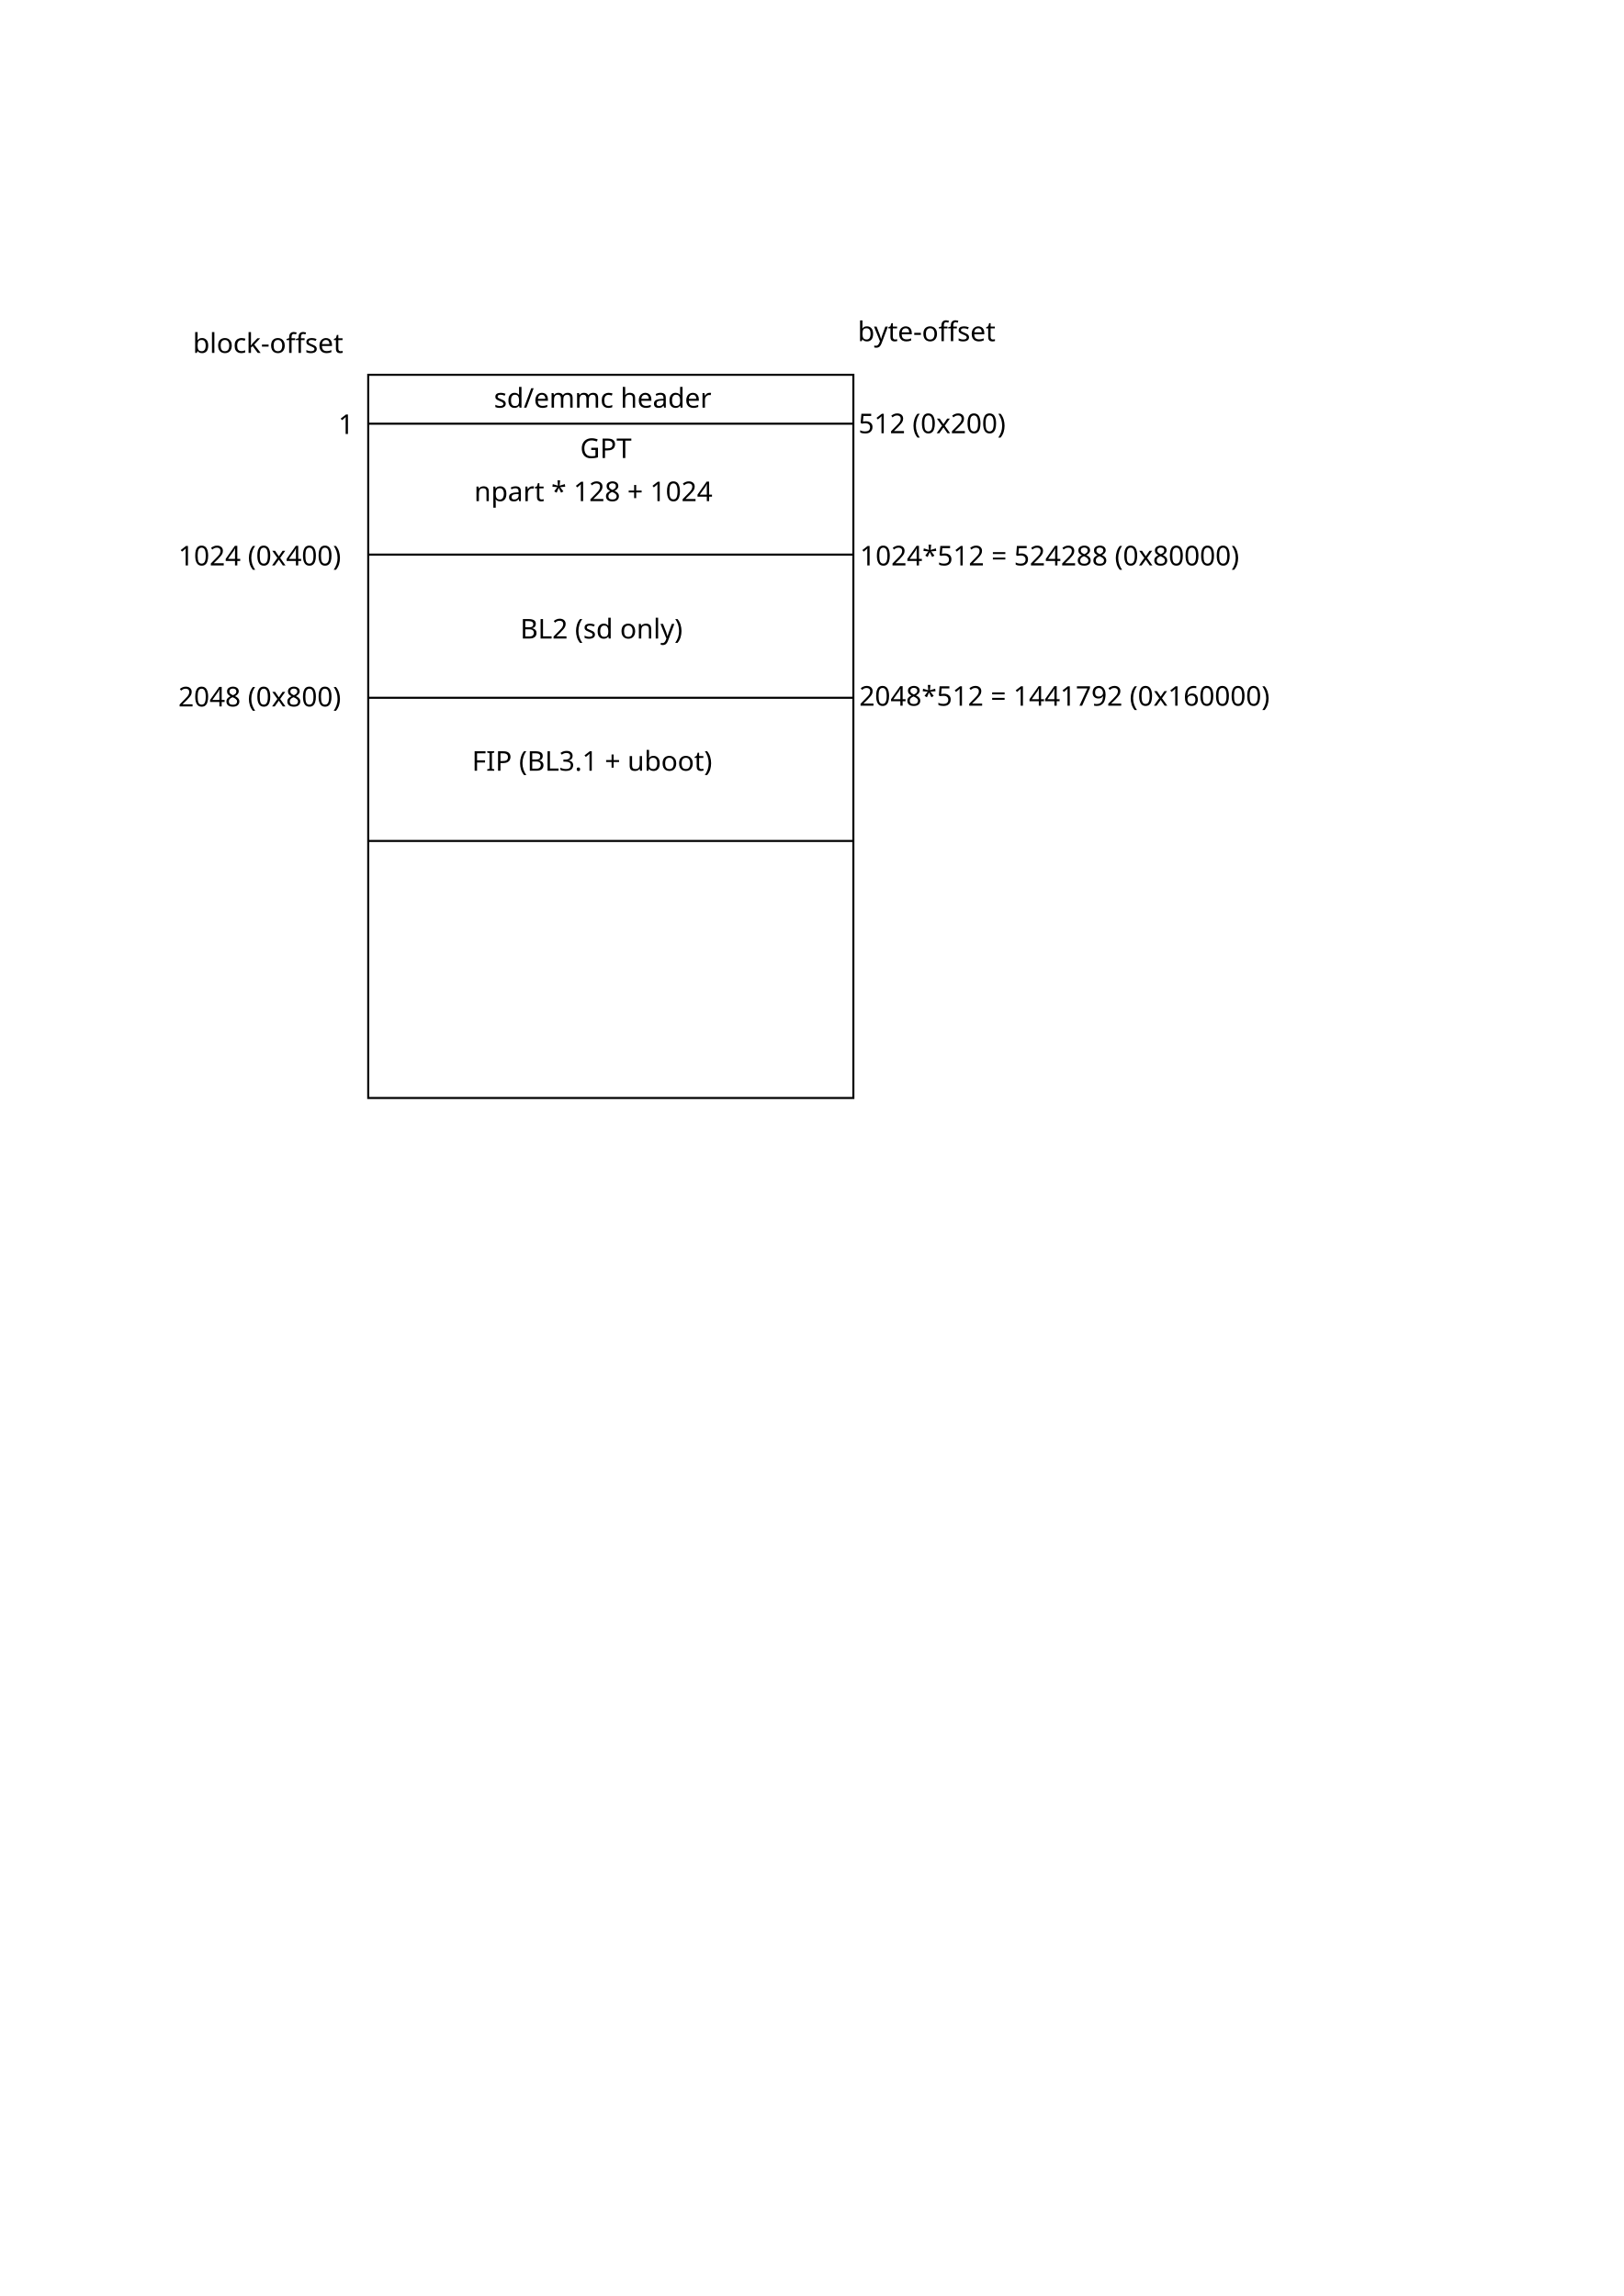
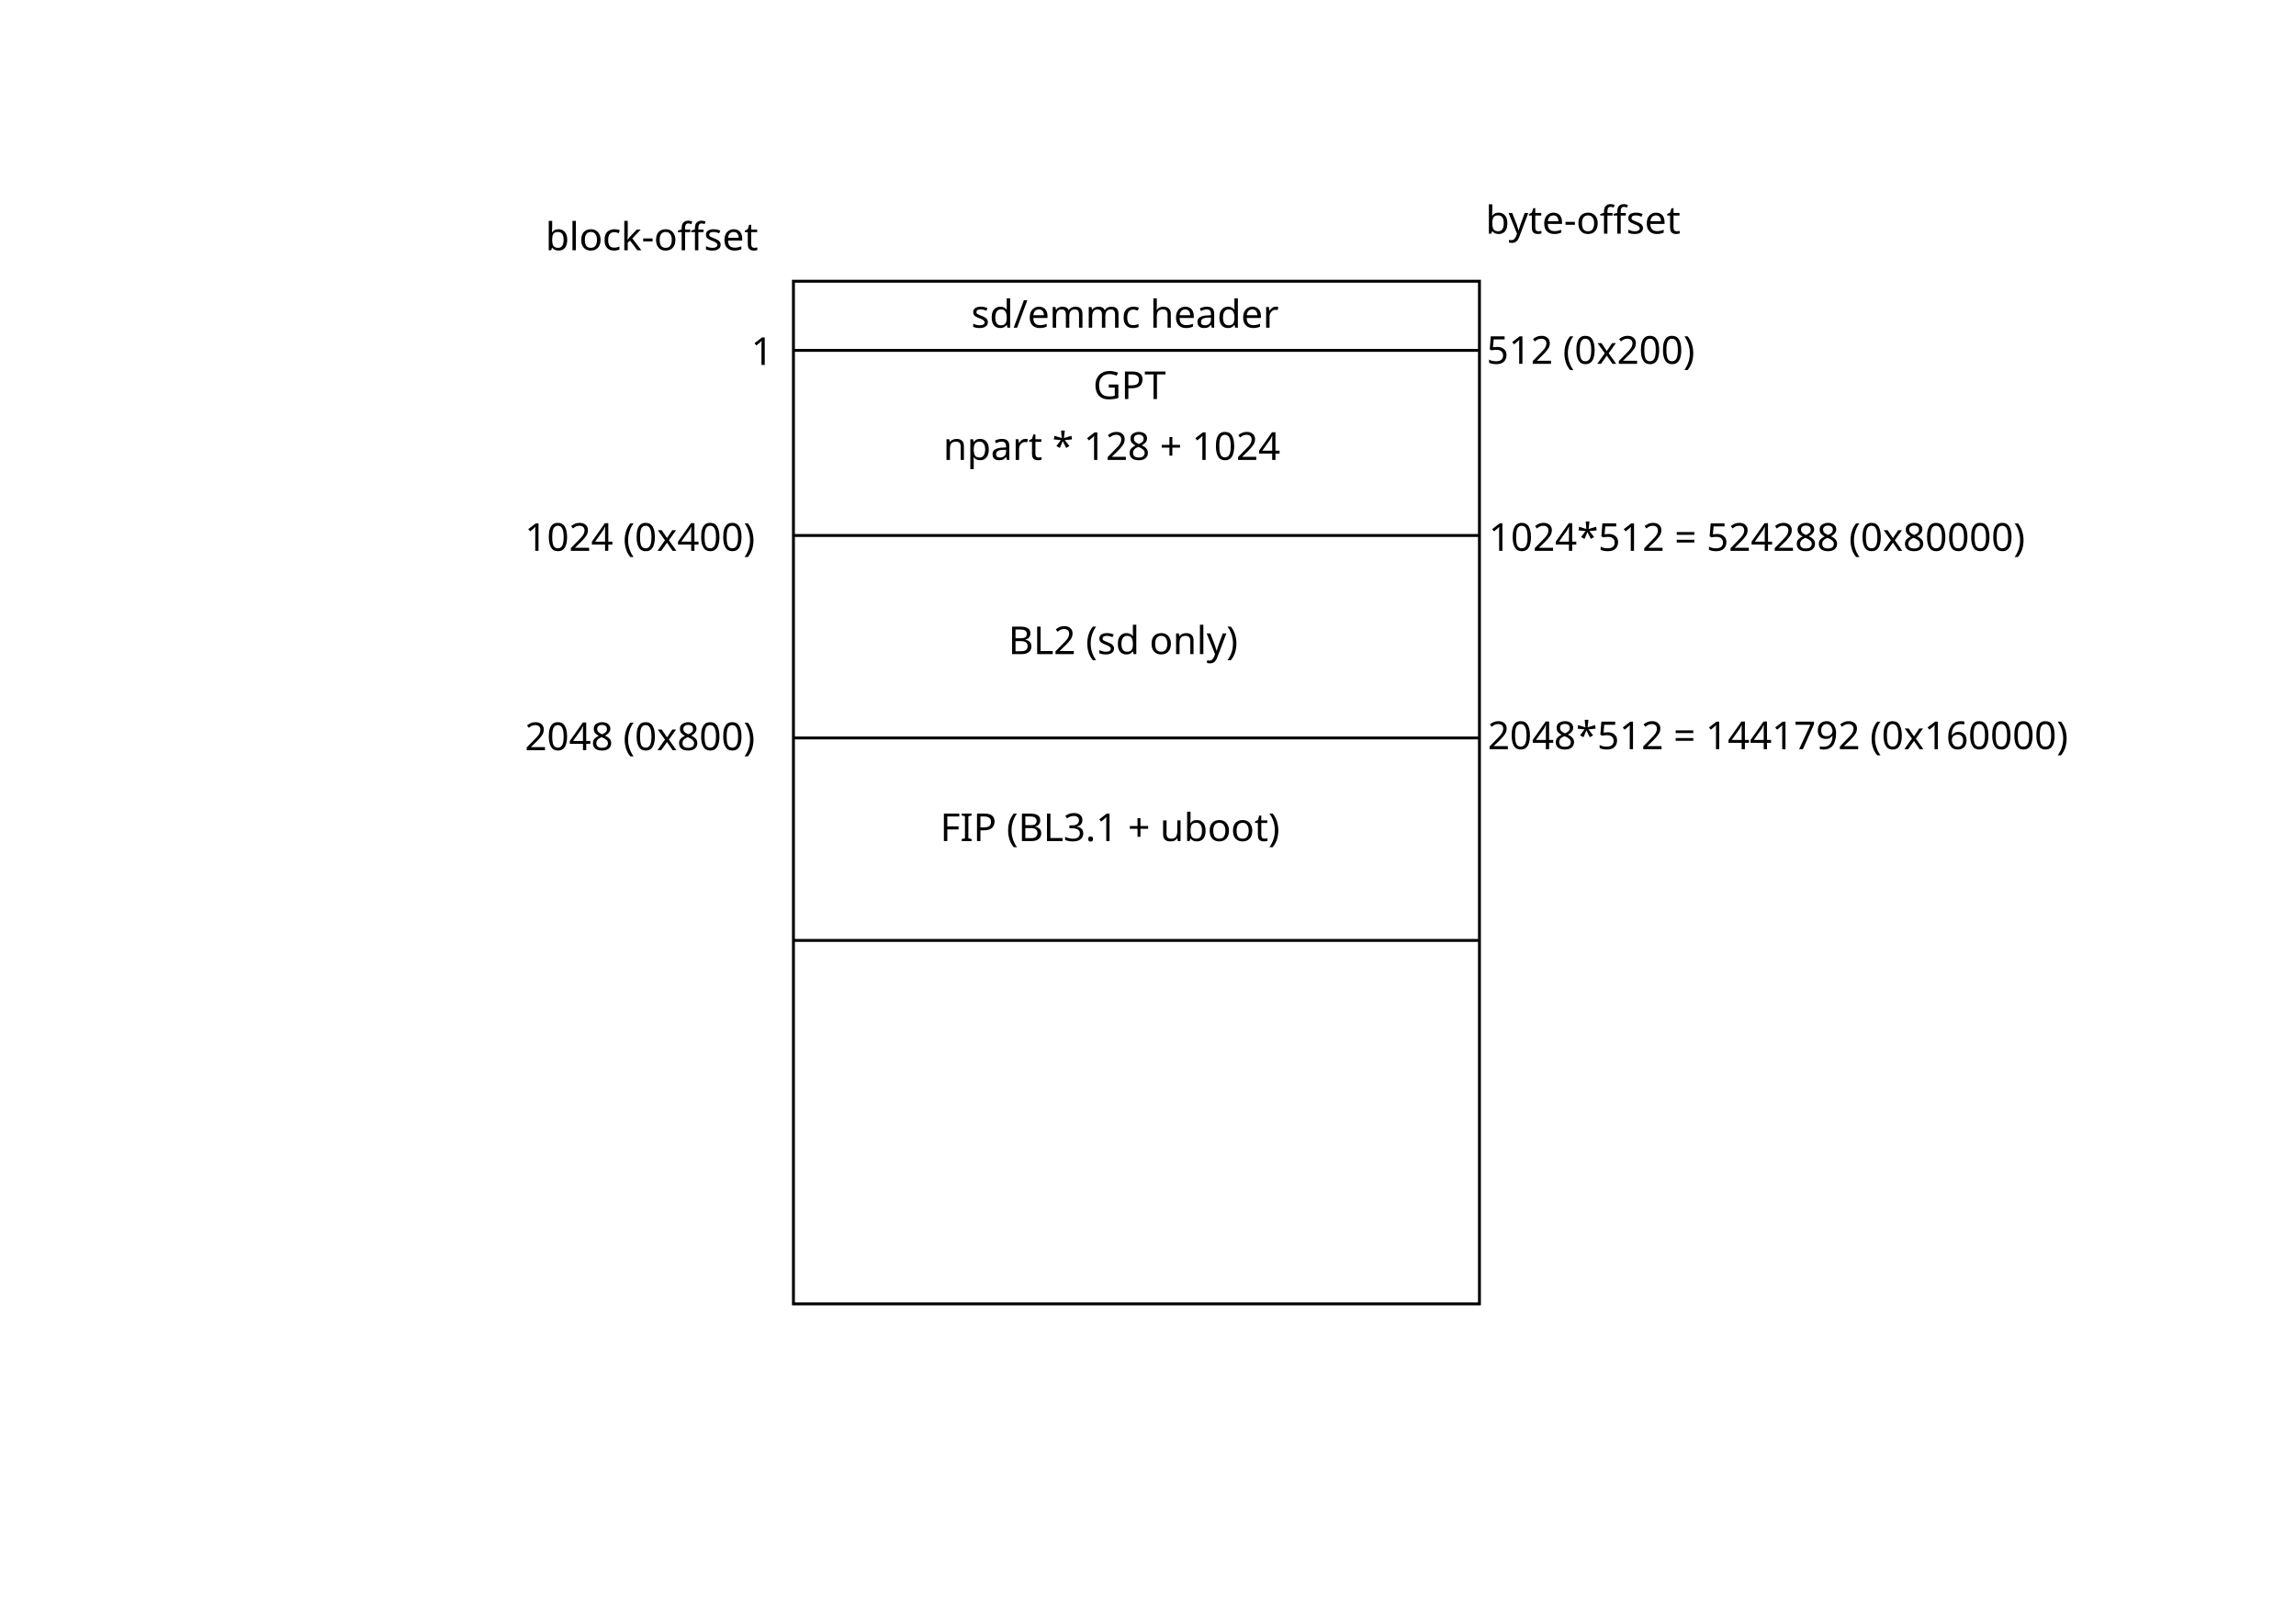
- <svg xmlns="http://www.w3.org/2000/svg" width="210mm" height="297mm" viewBox="0 0 210 297" version="1.1" id="svg8">
+ <svg xmlns="http://www.w3.org/2000/svg" width="210mm" height="148mm" viewBox="0 0 210 148" version="1.1" id="svg8">
  <defs id="defs2" />
-   <g id="layer1">
-     <rect style="fill:none;stroke:#000000;stroke-width:0.265;stroke-opacity:1" id="rect815" width="62.744" height="93.549" x="47.625" y="48.481" />
-     <path style="fill:none;stroke:#000000;stroke-width:0.265px;stroke-linecap:butt;stroke-linejoin:miter;stroke-opacity:1" d="M 47.574,54.807 H 110.278" id="path817" />
-     <text xml:space="preserve" style="font-style:normal;font-weight:normal;font-size:3.528px;line-height:1.25;font-family:sans-serif;letter-spacing:0px;word-spacing:0px;fill:#000000;fill-opacity:1;stroke:none;stroke-width:0.265" x="63.878" y="52.733" id="text831">
-       <tspan id="tspan829" x="63.878" y="52.733" style="stroke-width:0.265">sd/emmc header</tspan>
+   <g id="layer1" transform="translate(0,-149)">
+     <rect style="fill:none;stroke:#000000;stroke-width:0.265;stroke-opacity:1" id="rect815" width="62.744" height="93.549" x="72.571" y="174.725" />
+     <path style="fill:none;stroke:#000000;stroke-width:0.265px;stroke-linecap:butt;stroke-linejoin:miter;stroke-opacity:1" d="M 72.52,181.051 H 135.224" id="path817" />
+     <text xml:space="preserve" style="font-style:normal;font-weight:normal;font-size:3.528px;line-height:1.25;font-family:sans-serif;letter-spacing:0px;word-spacing:0px;fill:#000000;fill-opacity:1;stroke:none;stroke-width:0.265" x="88.824" y="178.977" id="text831">
+       <tspan id="tspan829" x="88.824" y="178.977" style="stroke-width:0.265">sd/emmc header</tspan>
    </text>
-     <text xml:space="preserve" style="font-style:normal;font-weight:normal;font-size:3.528px;line-height:1.25;font-family:sans-serif;letter-spacing:0px;word-spacing:0px;fill:#000000;fill-opacity:1;stroke:none;stroke-width:0.265" x="75.028" y="59.253" id="text835">
-       <tspan id="tspan833" x="75.028" y="59.253" style="stroke-width:0.265">GPT</tspan>
+     <text xml:space="preserve" style="font-style:normal;font-weight:normal;font-size:3.528px;line-height:1.25;font-family:sans-serif;letter-spacing:0px;word-spacing:0px;fill:#000000;fill-opacity:1;stroke:none;stroke-width:0.265" x="99.975" y="185.497" id="text835">
+       <tspan id="tspan833" x="99.975" y="185.497" style="stroke-width:0.265">GPT</tspan>
    </text>
-     <text xml:space="preserve" style="font-style:normal;font-weight:normal;font-size:3.528px;line-height:1.25;font-family:sans-serif;letter-spacing:0px;word-spacing:0px;fill:#000000;fill-opacity:1;stroke:none;stroke-width:0.265" x="61.327" y="64.828" id="text839">
-       <tspan id="tspan837" x="61.327" y="64.828" style="stroke-width:0.265">npart * 128 + 1024</tspan>
+     <text xml:space="preserve" style="font-style:normal;font-weight:normal;font-size:3.528px;line-height:1.25;font-family:sans-serif;letter-spacing:0px;word-spacing:0px;fill:#000000;fill-opacity:1;stroke:none;stroke-width:0.265" x="86.273" y="191.072" id="text839">
+       <tspan id="tspan837" x="86.273" y="191.072" style="stroke-width:0.265">npart * 128 + 1024</tspan>
    </text>
-     <text xml:space="preserve" style="font-style:normal;font-weight:normal;font-size:3.528px;line-height:1.25;font-family:sans-serif;letter-spacing:0px;word-spacing:0px;fill:#000000;fill-opacity:1;stroke:none;stroke-width:0.265" x="67.28" y="82.593" id="text843">
-       <tspan id="tspan841" x="67.28" y="82.593" style="stroke-width:0.265">BL2 (sd only)</tspan>
+     <text xml:space="preserve" style="font-style:normal;font-weight:normal;font-size:3.528px;line-height:1.25;font-family:sans-serif;letter-spacing:0px;word-spacing:0px;fill:#000000;fill-opacity:1;stroke:none;stroke-width:0.265" x="92.226" y="208.837" id="text843">
+       <tspan id="tspan841" x="92.226" y="208.837" style="stroke-width:0.265">BL2 (sd only)</tspan>
    </text>
-     <text xml:space="preserve" style="font-style:normal;font-weight:normal;font-size:3.528px;line-height:1.25;font-family:sans-serif;letter-spacing:0px;word-spacing:0px;fill:#000000;fill-opacity:1;stroke:none;stroke-width:0.265" x="61.043" y="99.696" id="text847">
-       <tspan id="tspan845" x="61.043" y="99.696" style="stroke-width:0.265">FIP (BL3.1 + uboot)</tspan>
+     <text xml:space="preserve" style="font-style:normal;font-weight:normal;font-size:3.528px;line-height:1.25;font-family:sans-serif;letter-spacing:0px;word-spacing:0px;fill:#000000;fill-opacity:1;stroke:none;stroke-width:0.265" x="85.99" y="225.94" id="text847">
+       <tspan id="tspan845" x="85.99" y="225.94" style="stroke-width:0.265">FIP (BL3.1 + uboot)</tspan>
    </text>
-     <text xml:space="preserve" style="font-style:normal;font-weight:normal;font-size:3.528px;line-height:1.25;font-family:sans-serif;letter-spacing:0px;word-spacing:0px;fill:#000000;fill-opacity:1;stroke:none;stroke-width:0.265" x="24.946" y="45.646" id="text851">
-       <tspan id="tspan849" x="24.946" y="45.646" style="stroke-width:0.265">block-offset</tspan>
+     <text xml:space="preserve" style="font-style:normal;font-weight:normal;font-size:3.528px;line-height:1.25;font-family:sans-serif;letter-spacing:0px;word-spacing:0px;fill:#000000;fill-opacity:1;stroke:none;stroke-width:0.265" x="49.893" y="171.89" id="text851">
+       <tspan id="tspan849" x="49.893" y="171.89" style="stroke-width:0.265">block-offset</tspan>
    </text>
-     <text xml:space="preserve" style="font-style:normal;font-weight:normal;font-size:3.528px;line-height:1.25;font-family:sans-serif;letter-spacing:0px;word-spacing:0px;fill:#000000;fill-opacity:1;stroke:none;stroke-width:0.265" x="110.936" y="44.134" id="text855">
-       <tspan id="tspan853" x="110.936" y="44.134" style="stroke-width:0.265">byte-offset</tspan>
+     <text xml:space="preserve" style="font-style:normal;font-weight:normal;font-size:3.528px;line-height:1.25;font-family:sans-serif;letter-spacing:0px;word-spacing:0px;fill:#000000;fill-opacity:1;stroke:none;stroke-width:0.265" x="135.882" y="170.378" id="text855">
+       <tspan id="tspan853" x="135.882" y="170.378" style="stroke-width:0.265">byte-offset</tspan>
    </text>
-     <text xml:space="preserve" style="font-style:normal;font-weight:normal;font-size:3.528px;line-height:1.25;font-family:sans-serif;letter-spacing:0px;word-spacing:0px;fill:#000000;fill-opacity:1;stroke:none;stroke-width:0.265" x="43.751" y="56.135" id="text859">
-       <tspan id="tspan857" x="43.751" y="56.135" style="stroke-width:0.265">1</tspan>
+     <text xml:space="preserve" style="font-style:normal;font-weight:normal;font-size:3.528px;line-height:1.25;font-family:sans-serif;letter-spacing:0px;word-spacing:0px;fill:#000000;fill-opacity:1;stroke:none;stroke-width:0.265" x="68.697" y="182.379" id="text859">
+       <tspan id="tspan857" x="68.697" y="182.379" style="stroke-width:0.265">1</tspan>
    </text>
-     <text xml:space="preserve" style="font-style:normal;font-weight:normal;font-size:3.528px;line-height:1.25;font-family:sans-serif;letter-spacing:0px;word-spacing:0px;fill:#000000;fill-opacity:1;stroke:none;stroke-width:0.265" x="23.057" y="73.144" id="text863">
-       <tspan id="tspan861" x="23.057" y="73.144" style="stroke-width:0.265">1024 (0x400)</tspan>
+     <text xml:space="preserve" style="font-style:normal;font-weight:normal;font-size:3.528px;line-height:1.25;font-family:sans-serif;letter-spacing:0px;word-spacing:0px;fill:#000000;fill-opacity:1;stroke:none;stroke-width:0.265" x="48.003" y="199.388" id="text863">
+       <tspan id="tspan861" x="48.003" y="199.388" style="stroke-width:0.265">1024 (0x400)</tspan>
    </text>
-     <text xml:space="preserve" style="font-style:normal;font-weight:normal;font-size:3.528px;line-height:1.25;font-family:sans-serif;letter-spacing:0px;word-spacing:0px;fill:#000000;fill-opacity:1;stroke:none;stroke-width:0.265" x="23.057" y="91.381" id="text867">
-       <tspan id="tspan865" x="23.057" y="91.381" style="stroke-width:0.265">2048 (0x800)</tspan>
+     <text xml:space="preserve" style="font-style:normal;font-weight:normal;font-size:3.528px;line-height:1.25;font-family:sans-serif;letter-spacing:0px;word-spacing:0px;fill:#000000;fill-opacity:1;stroke:none;stroke-width:0.265" x="48.003" y="217.625" id="text867">
+       <tspan id="tspan865" x="48.003" y="217.625" style="stroke-width:0.265">2048 (0x800)</tspan>
    </text>
-     <text xml:space="preserve" style="font-style:normal;font-weight:normal;font-size:3.528px;line-height:1.25;font-family:sans-serif;letter-spacing:0px;word-spacing:0px;fill:#000000;fill-opacity:1;stroke:none;stroke-width:0.265" x="111.031" y="56.04" id="text871">
-       <tspan id="tspan869" x="111.031" y="56.04" style="stroke-width:0.265">512 (0x200)</tspan>
+     <text xml:space="preserve" style="font-style:normal;font-weight:normal;font-size:3.528px;line-height:1.25;font-family:sans-serif;letter-spacing:0px;word-spacing:0px;fill:#000000;fill-opacity:1;stroke:none;stroke-width:0.265" x="135.977" y="182.284" id="text871">
+       <tspan id="tspan869" x="135.977" y="182.284" style="stroke-width:0.265">512 (0x200)</tspan>
    </text>
-     <text xml:space="preserve" style="font-style:normal;font-weight:normal;font-size:3.528px;line-height:1.25;font-family:sans-serif;letter-spacing:0px;word-spacing:0px;fill:#000000;fill-opacity:1;stroke:none;stroke-width:0.265" x="111.219" y="73.144" id="text875">
-       <tspan id="tspan873" x="111.219" y="73.144" style="stroke-width:0.265">1024*512 = 524288 (0x80000)</tspan>
+     <text xml:space="preserve" style="font-style:normal;font-weight:normal;font-size:3.528px;line-height:1.25;font-family:sans-serif;letter-spacing:0px;word-spacing:0px;fill:#000000;fill-opacity:1;stroke:none;stroke-width:0.265" x="136.166" y="199.388" id="text875">
+       <tspan id="tspan873" x="136.166" y="199.388" style="stroke-width:0.265">1024*512 = 524288 (0x80000)</tspan>
    </text>
-     <text xml:space="preserve" style="font-style:normal;font-weight:normal;font-size:3.528px;line-height:1.25;font-family:sans-serif;letter-spacing:0px;word-spacing:0px;fill:#000000;fill-opacity:1;stroke:none;stroke-width:0.265" x="111.125" y="91.286" id="text879">
-       <tspan id="tspan877" x="111.125" y="91.286" style="stroke-width:0.265">2048*512 = 1441792 (0x160000)</tspan>
+     <text xml:space="preserve" style="font-style:normal;font-weight:normal;font-size:3.528px;line-height:1.25;font-family:sans-serif;letter-spacing:0px;word-spacing:0px;fill:#000000;fill-opacity:1;stroke:none;stroke-width:0.265" x="136.071" y="217.53" id="text879">
+       <tspan id="tspan877" x="136.071" y="217.53" style="stroke-width:0.265">2048*512 = 1441792 (0x160000)</tspan>
    </text>
-     <path id="path881" d="M 47.574,71.74 H 110.278" style="fill:none;stroke:#000000;stroke-width:0.265px;stroke-linecap:butt;stroke-linejoin:miter;stroke-opacity:1" />
-     <path style="fill:none;stroke:#000000;stroke-width:0.265px;stroke-linecap:butt;stroke-linejoin:miter;stroke-opacity:1" d="M 47.574,90.261 H 110.278" id="path883" />
-     <path id="path885" d="M 47.574,108.782 H 110.278" style="fill:none;stroke:#000000;stroke-width:0.265px;stroke-linecap:butt;stroke-linejoin:miter;stroke-opacity:1" />
+     <path id="path881" d="M 72.52,197.984 H 135.224" style="fill:none;stroke:#000000;stroke-width:0.265px;stroke-linecap:butt;stroke-linejoin:miter;stroke-opacity:1" />
+     <path style="fill:none;stroke:#000000;stroke-width:0.265px;stroke-linecap:butt;stroke-linejoin:miter;stroke-opacity:1" d="M 72.52,216.505 H 135.224" id="path883" />
+     <path id="path885" d="M 72.52,235.026 H 135.224" style="fill:none;stroke:#000000;stroke-width:0.265px;stroke-linecap:butt;stroke-linejoin:miter;stroke-opacity:1" />
  </g>
</svg>
